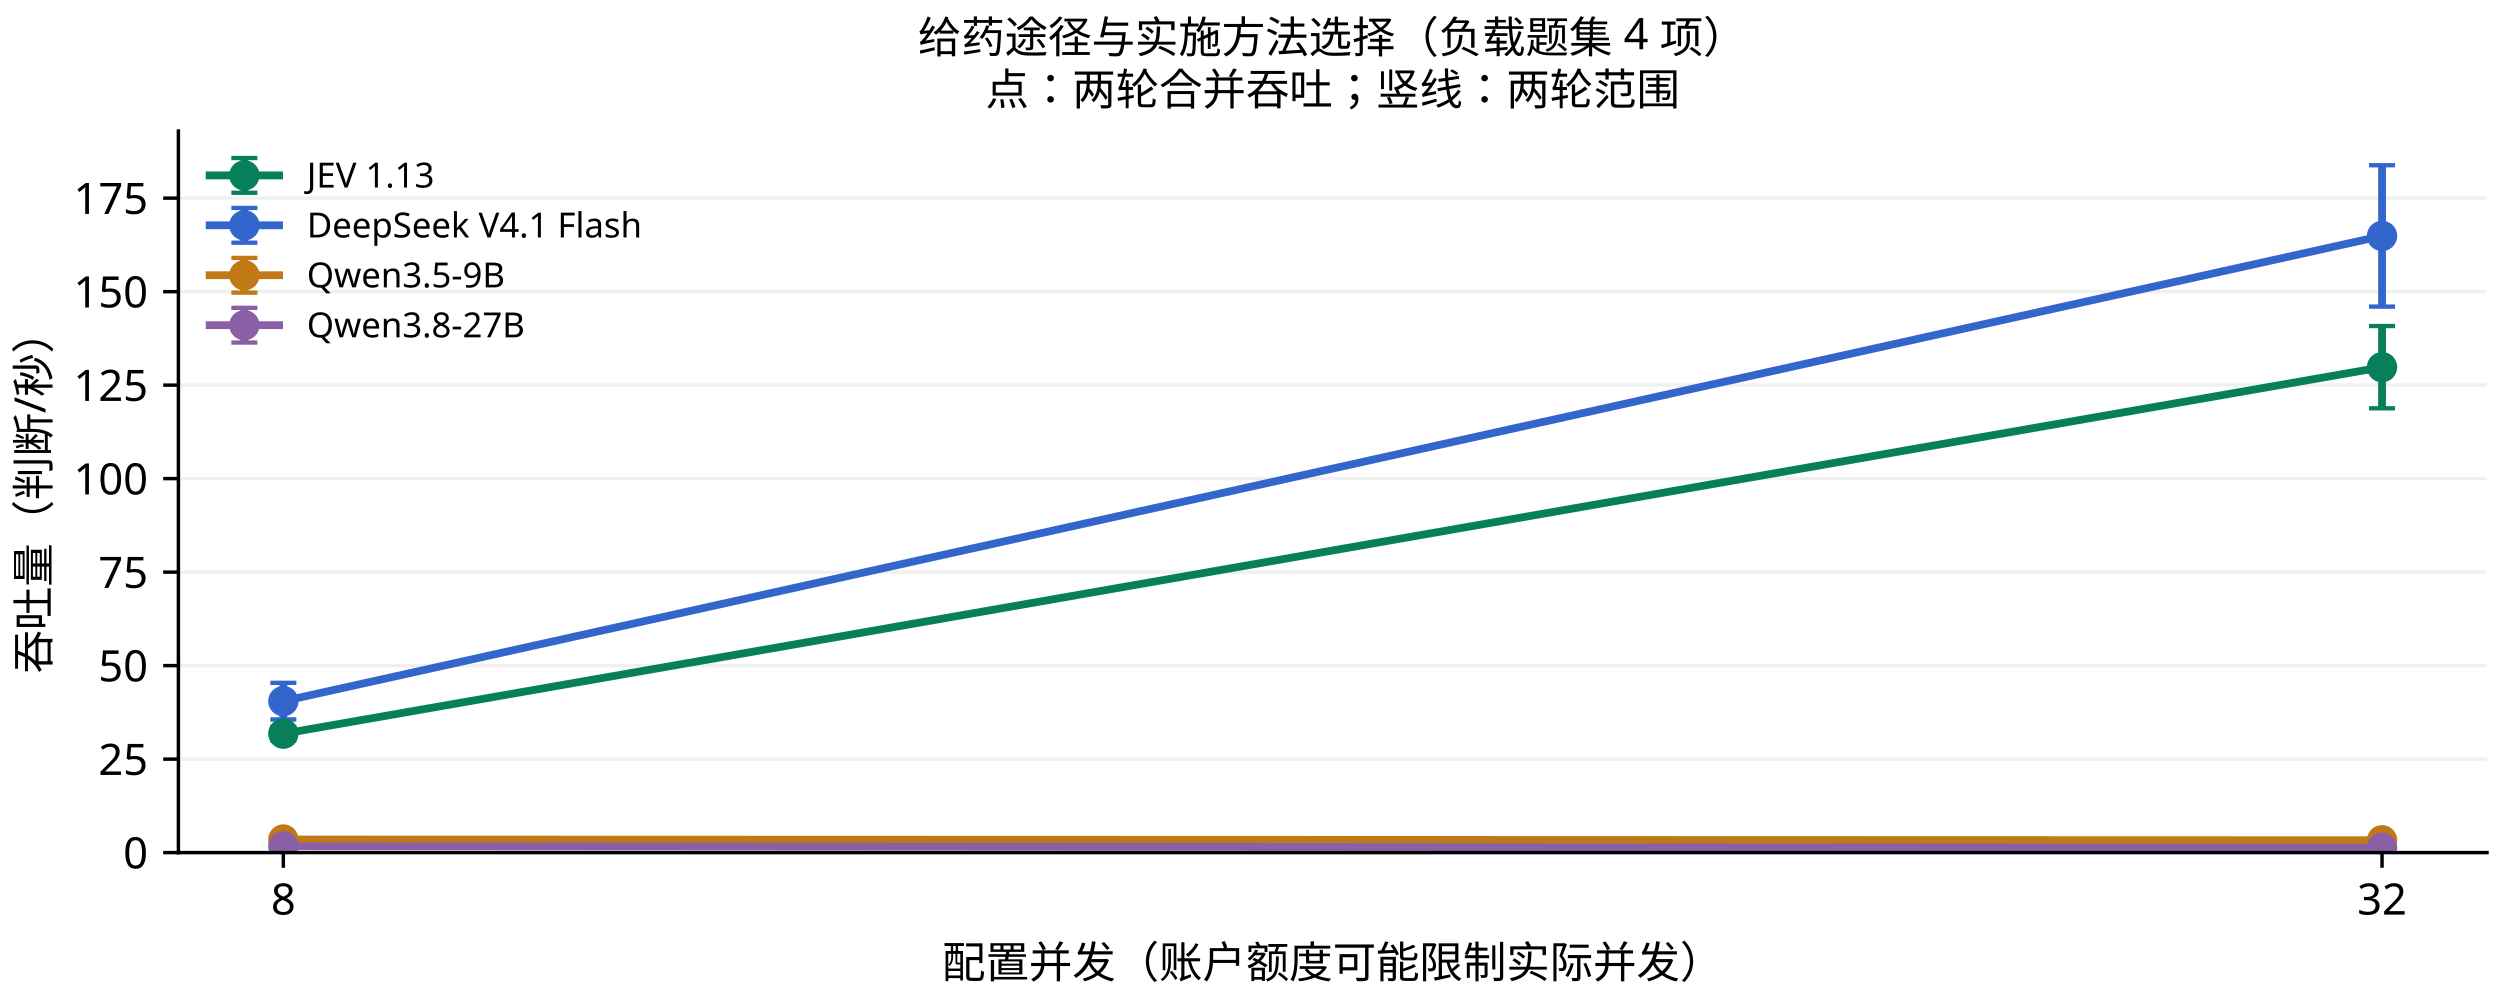
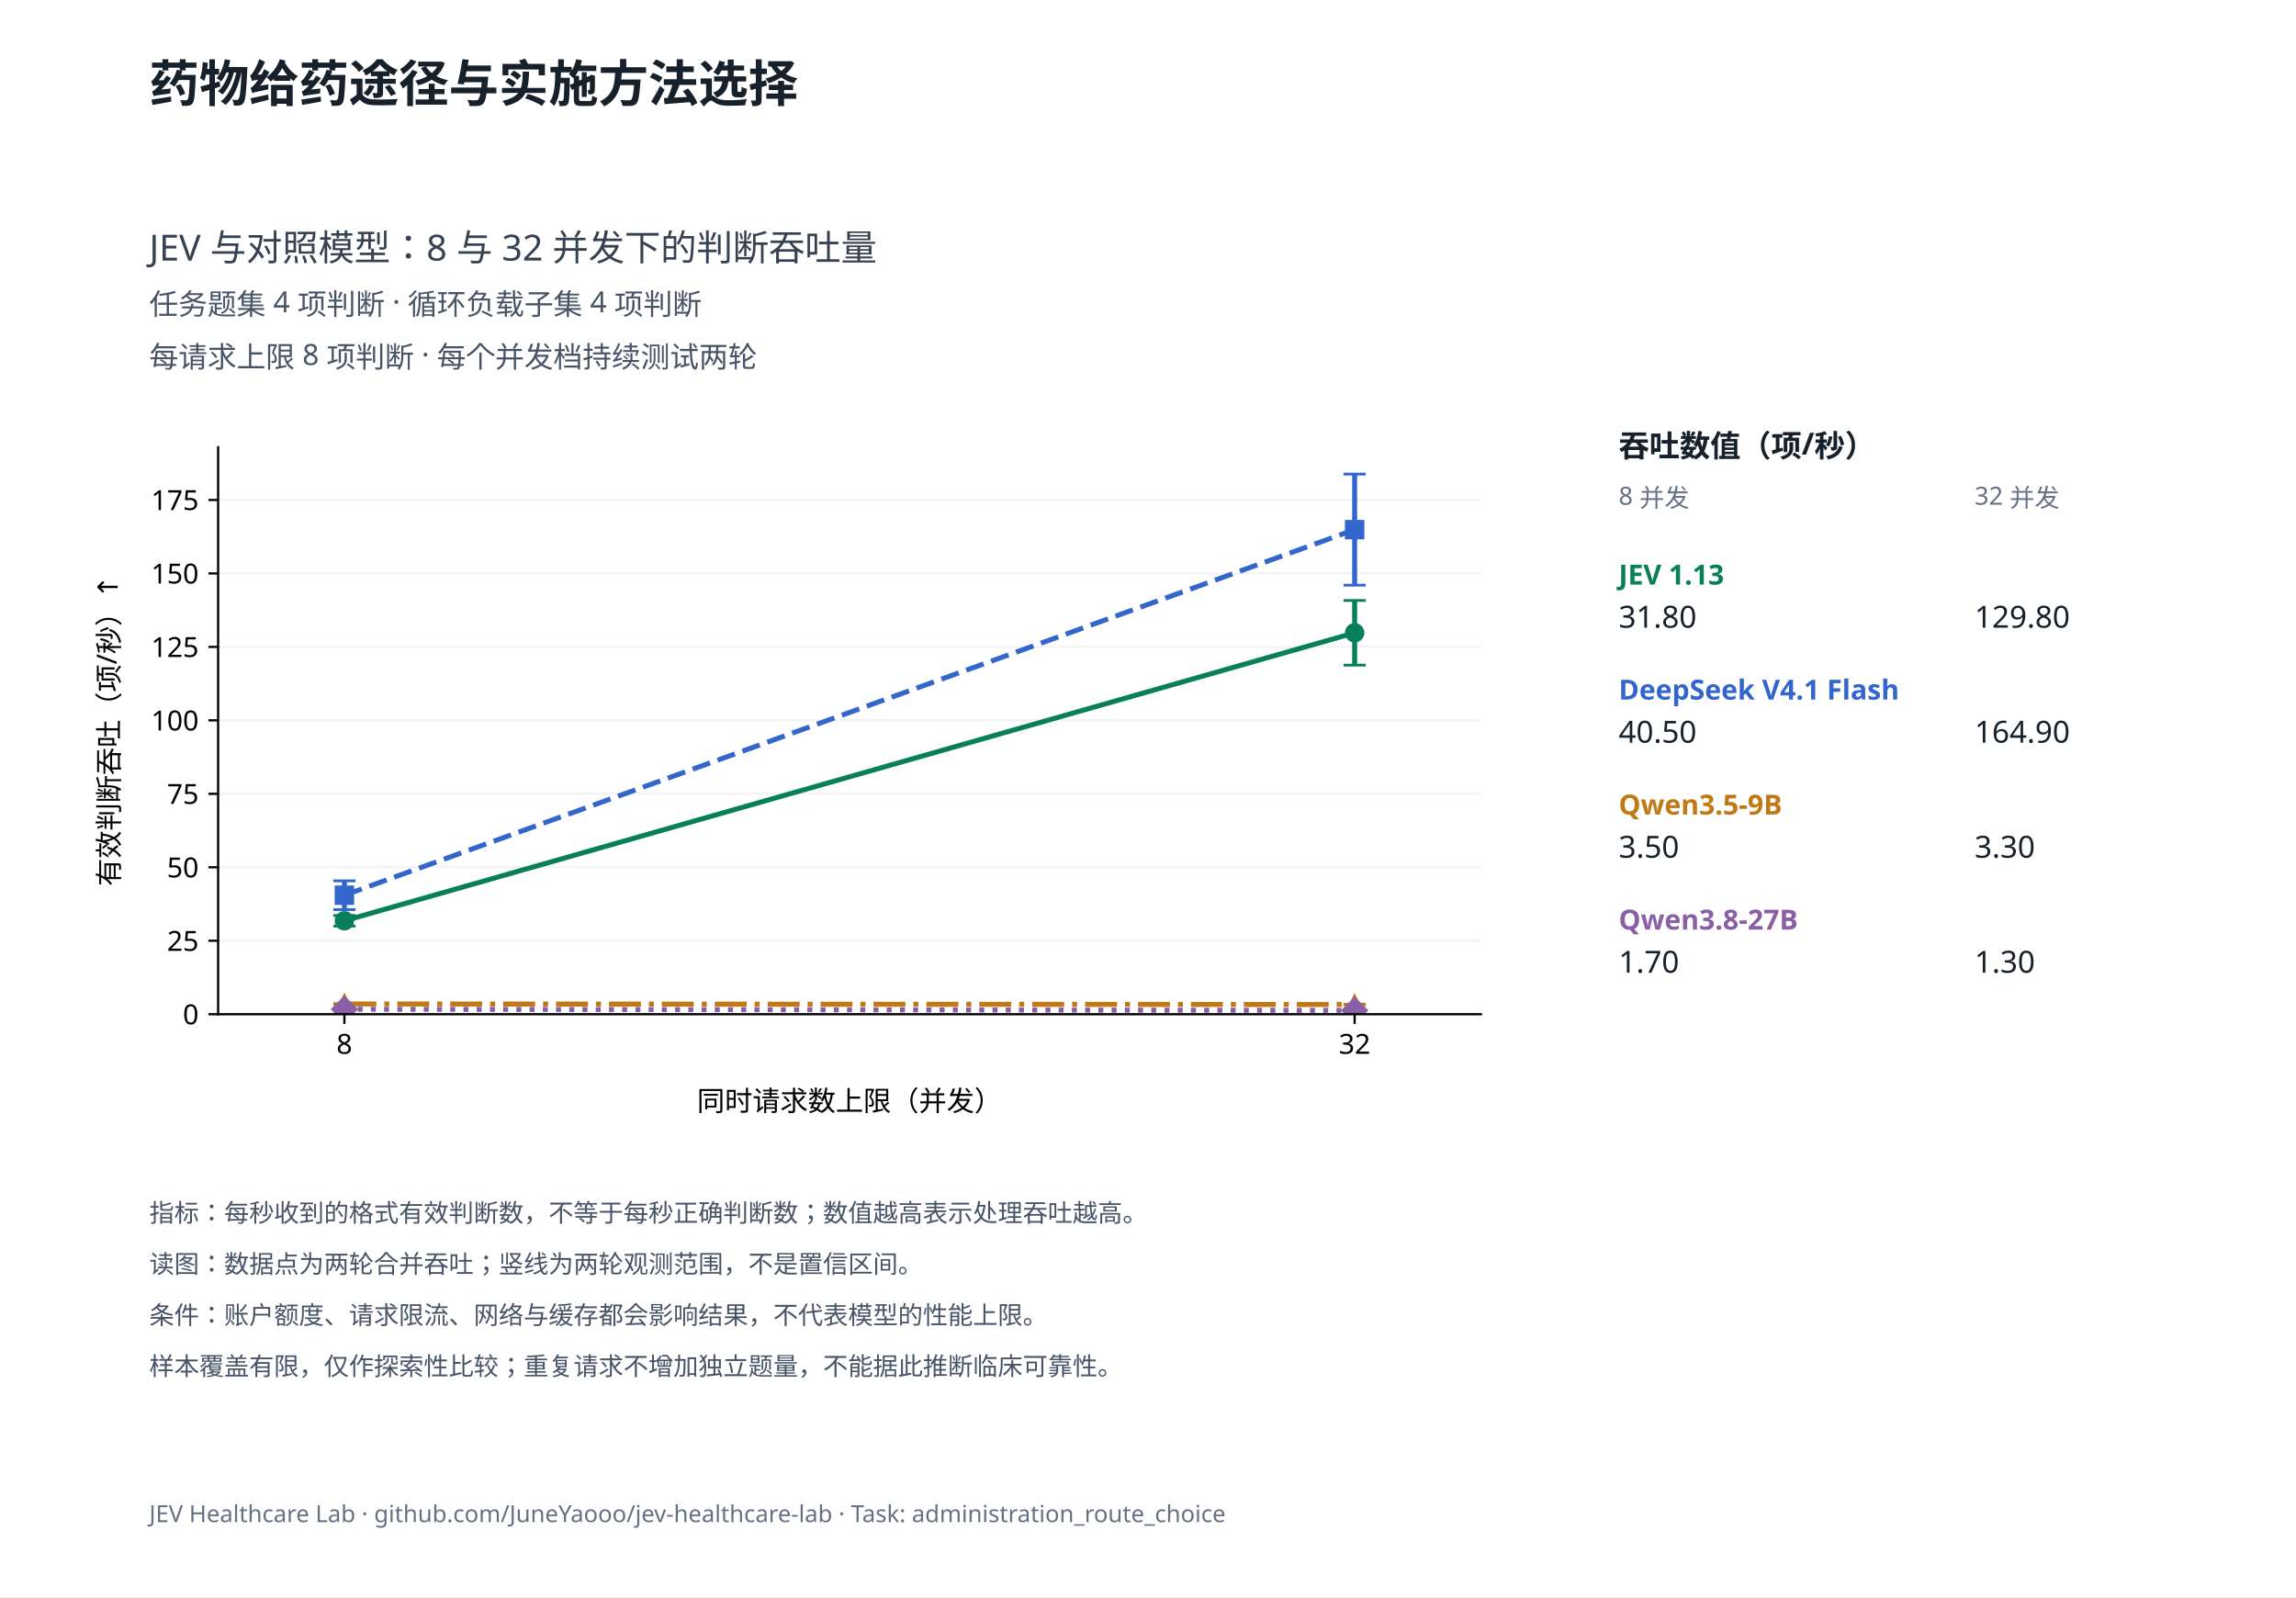
- <svg xmlns="http://www.w3.org/2000/svg" xmlns:xlink="http://www.w3.org/1999/xlink" width="576pt" height="230.4pt" viewBox="0 0 576 230.4" version="1.1">
+ <svg xmlns="http://www.w3.org/2000/svg" xmlns:xlink="http://www.w3.org/1999/xlink" width="828pt" height="576pt" viewBox="0 0 828 576" version="1.1">
  <defs>
    <style type="text/css">*{stroke-linejoin: round; stroke-linecap: butt}</style>
  </defs>
  <g id="figure_1">
    <g id="patch_1">
-       <path d="M 0 230.4 L 576 230.4 L 576 0 L 0 0 z " style="fill: #ffffff" />
+       <path d="M 0 576 L 828 576 L 828 0 L 0 0 z " style="fill: #ffffff" />
    </g>
    <g id="axes_1">
      <g id="patch_2">
-         <path d="M 41.103 196.439 L 573 196.439 L 573 30.187 L 41.103 30.187 z " style="fill: #ffffff" />
+         <path d="M 78.66 365.76 L 534.06 365.76 L 534.06 161.28 L 78.66 161.28 z " style="fill: #ffffff" />
      </g>
      <g id="matplotlib.axis_1">
        <g id="xtick_1">
          <g id="line2d_1">
            <defs>
-               <path id="ma10c0068e6" d="M 0 0 L 0 3.5 " style="stroke: #000000; stroke-width: 0.8" />
+               <path id="m40b45965bc" d="M 0 0 L 0 3.5 " style="stroke: #000000; stroke-width: 0.8" />
            </defs>
            <g>
-               <use xlink:href="#ma10c0068e6" x="65.28" y="196.439" style="stroke: #000000; stroke-width: 0.8" />
+               <use xlink:href="#m40b45965bc" x="124.2" y="365.76" style="stroke: #000000; stroke-width: 0.8" />
            </g>
          </g>
          <g id="text_1">
-             <text style="font-size: 10px; font-family: 'Arial Unicode MS'; text-anchor: middle" x="65.28" y="210.719" transform="rotate(-0 65.28047 210.7189)">8</text>
+             <text style="font-size: 10px; font-family: 'Arial Unicode MS'; text-anchor: middle" x="124.2" y="380.04" transform="rotate(-0 124.2 380.0403)">8</text>
          </g>
        </g>
        <g id="xtick_2">
          <g id="line2d_2">
            <g>
-               <use xlink:href="#ma10c0068e6" x="548.823" y="196.439" style="stroke: #000000; stroke-width: 0.8" />
+               <use xlink:href="#m40b45965bc" x="488.52" y="365.76" style="stroke: #000000; stroke-width: 0.8" />
            </g>
          </g>
          <g id="text_2">
-             <text style="font-size: 10px; font-family: 'Arial Unicode MS'; text-anchor: middle" x="548.823" y="210.719" transform="rotate(-0 548.8227 210.7189)">32</text>
+             <text style="font-size: 10px; font-family: 'Arial Unicode MS'; text-anchor: middle" x="488.52" y="380.04" transform="rotate(-0 488.52 380.0403)">32</text>
          </g>
        </g>
        <g id="text_3">
-           <text style="font-size: 10px; font-family: 'Arial Unicode MS'; text-anchor: middle" x="307.052" y="225.3" transform="rotate(-0 307.0516 225.2998)">配置并发（账户额度可能限制实际并发）</text>
+           <text style="font-size: 10px; font-family: 'Arial Unicode MS'; text-anchor: middle" x="306.36" y="400.621" transform="rotate(-0 306.36 400.6211)">同时请求数上限（并发）</text>
        </g>
      </g>
      <g id="matplotlib.axis_2">
        <g id="ytick_1">
          <g id="line2d_3">
-             <path d="M 41.103 196.439 L 573 196.439 " clip-path="url(#p4f6717cbcd)" style="fill: none; stroke: #b0b0b0; stroke-opacity: 0.18; stroke-width: 0.8; stroke-linecap: square" />
+             <path d="M 78.66 365.76 L 534.06 365.76 " clip-path="url(#p121fd3d9b0)" style="fill: none; stroke: #b0b0b0; stroke-opacity: 0.16; stroke-width: 0.8; stroke-linecap: square" />
          </g>
          <g id="line2d_4">
            <defs>
-               <path id="m18a03295f4" d="M 0 0 L -3.5 0 " style="stroke: #000000; stroke-width: 0.8" />
+               <path id="m6a59e31f55" d="M 0 0 L -3.5 0 " style="stroke: #000000; stroke-width: 0.8" />
            </defs>
            <g>
-               <use xlink:href="#m18a03295f4" x="41.103" y="196.439" style="stroke: #000000; stroke-width: 0.8" />
+               <use xlink:href="#m6a59e31f55" x="78.66" y="365.76" style="stroke: #000000; stroke-width: 0.8" />
            </g>
          </g>
          <g id="text_4">
-             <text style="font-size: 10px; font-family: 'Arial Unicode MS'; text-anchor: end" x="34.103" y="200.079" transform="rotate(-0 34.10336 200.0788)">0</text>
+             <text style="font-size: 10px; font-family: 'Arial Unicode MS'; text-anchor: end" x="71.66" y="369.4" transform="rotate(-0 71.66 369.4001)">0</text>
          </g>
        </g>
        <g id="ytick_2">
          <g id="line2d_5">
-             <path d="M 41.103 174.898 L 573 174.898 " clip-path="url(#p4f6717cbcd)" style="fill: none; stroke: #b0b0b0; stroke-opacity: 0.18; stroke-width: 0.8; stroke-linecap: square" />
+             <path d="M 78.66 339.266 L 534.06 339.266 " clip-path="url(#p121fd3d9b0)" style="fill: none; stroke: #b0b0b0; stroke-opacity: 0.16; stroke-width: 0.8; stroke-linecap: square" />
          </g>
          <g id="line2d_6">
            <g>
-               <use xlink:href="#m18a03295f4" x="41.103" y="174.898" style="stroke: #000000; stroke-width: 0.8" />
+               <use xlink:href="#m6a59e31f55" x="78.66" y="339.266" style="stroke: #000000; stroke-width: 0.8" />
            </g>
          </g>
          <g id="text_5">
-             <text style="font-size: 10px; font-family: 'Arial Unicode MS'; text-anchor: end" x="34.103" y="178.538" transform="rotate(-0 34.10336 178.538)">25</text>
+             <text style="font-size: 10px; font-family: 'Arial Unicode MS'; text-anchor: end" x="71.66" y="342.906" transform="rotate(-0 71.66 342.9062)">25</text>
          </g>
        </g>
        <g id="ytick_3">
          <g id="line2d_7">
-             <path d="M 41.103 153.357 L 573 153.357 " clip-path="url(#p4f6717cbcd)" style="fill: none; stroke: #b0b0b0; stroke-opacity: 0.18; stroke-width: 0.8; stroke-linecap: square" />
+             <path d="M 78.66 312.772 L 534.06 312.772 " clip-path="url(#p121fd3d9b0)" style="fill: none; stroke: #b0b0b0; stroke-opacity: 0.16; stroke-width: 0.8; stroke-linecap: square" />
          </g>
          <g id="line2d_8">
            <g>
-               <use xlink:href="#m18a03295f4" x="41.103" y="153.357" style="stroke: #000000; stroke-width: 0.8" />
+               <use xlink:href="#m6a59e31f55" x="78.66" y="312.772" style="stroke: #000000; stroke-width: 0.8" />
            </g>
          </g>
          <g id="text_6">
-             <text style="font-size: 10px; font-family: 'Arial Unicode MS'; text-anchor: end" x="34.103" y="156.997" transform="rotate(-0 34.10336 156.9973)">50</text>
+             <text style="font-size: 10px; font-family: 'Arial Unicode MS'; text-anchor: end" x="71.66" y="316.412" transform="rotate(-0 71.66 316.4123)">50</text>
          </g>
        </g>
        <g id="ytick_4">
          <g id="line2d_9">
-             <path d="M 41.103 131.816 L 573 131.816 " clip-path="url(#p4f6717cbcd)" style="fill: none; stroke: #b0b0b0; stroke-opacity: 0.18; stroke-width: 0.8; stroke-linecap: square" />
+             <path d="M 78.66 286.278 L 534.06 286.278 " clip-path="url(#p121fd3d9b0)" style="fill: none; stroke: #b0b0b0; stroke-opacity: 0.16; stroke-width: 0.8; stroke-linecap: square" />
          </g>
          <g id="line2d_10">
            <g>
-               <use xlink:href="#m18a03295f4" x="41.103" y="131.816" style="stroke: #000000; stroke-width: 0.8" />
+               <use xlink:href="#m6a59e31f55" x="78.66" y="286.278" style="stroke: #000000; stroke-width: 0.8" />
            </g>
          </g>
          <g id="text_7">
-             <text style="font-size: 10px; font-family: 'Arial Unicode MS'; text-anchor: end" x="34.103" y="135.457" transform="rotate(-0 34.10336 135.4565)">75</text>
+             <text style="font-size: 10px; font-family: 'Arial Unicode MS'; text-anchor: end" x="71.66" y="289.918" transform="rotate(-0 71.66 289.9184)">75</text>
          </g>
        </g>
        <g id="ytick_5">
          <g id="line2d_11">
-             <path d="M 41.103 110.276 L 573 110.276 " clip-path="url(#p4f6717cbcd)" style="fill: none; stroke: #b0b0b0; stroke-opacity: 0.18; stroke-width: 0.8; stroke-linecap: square" />
+             <path d="M 78.66 259.784 L 534.06 259.784 " clip-path="url(#p121fd3d9b0)" style="fill: none; stroke: #b0b0b0; stroke-opacity: 0.16; stroke-width: 0.8; stroke-linecap: square" />
          </g>
          <g id="line2d_12">
            <g>
-               <use xlink:href="#m18a03295f4" x="41.103" y="110.276" style="stroke: #000000; stroke-width: 0.8" />
+               <use xlink:href="#m6a59e31f55" x="78.66" y="259.784" style="stroke: #000000; stroke-width: 0.8" />
            </g>
          </g>
          <g id="text_8">
-             <text style="font-size: 10px; font-family: 'Arial Unicode MS'; text-anchor: end" x="34.103" y="113.916" transform="rotate(-0 34.10336 113.9158)">100</text>
+             <text style="font-size: 10px; font-family: 'Arial Unicode MS'; text-anchor: end" x="71.66" y="263.424" transform="rotate(-0 71.66 263.4245)">100</text>
          </g>
        </g>
        <g id="ytick_6">
          <g id="line2d_13">
-             <path d="M 41.103 88.735 L 573 88.735 " clip-path="url(#p4f6717cbcd)" style="fill: none; stroke: #b0b0b0; stroke-opacity: 0.18; stroke-width: 0.8; stroke-linecap: square" />
+             <path d="M 78.66 233.29 L 534.06 233.29 " clip-path="url(#p121fd3d9b0)" style="fill: none; stroke: #b0b0b0; stroke-opacity: 0.16; stroke-width: 0.8; stroke-linecap: square" />
          </g>
          <g id="line2d_14">
            <g>
-               <use xlink:href="#m18a03295f4" x="41.103" y="88.735" style="stroke: #000000; stroke-width: 0.8" />
+               <use xlink:href="#m6a59e31f55" x="78.66" y="233.29" style="stroke: #000000; stroke-width: 0.8" />
            </g>
          </g>
          <g id="text_9">
-             <text style="font-size: 10px; font-family: 'Arial Unicode MS'; text-anchor: end" x="34.103" y="92.375" transform="rotate(-0 34.10336 92.37504)">125</text>
+             <text style="font-size: 10px; font-family: 'Arial Unicode MS'; text-anchor: end" x="71.66" y="236.931" transform="rotate(-0 71.66 236.9306)">125</text>
          </g>
        </g>
        <g id="ytick_7">
          <g id="line2d_15">
-             <path d="M 41.103 67.194 L 573 67.194 " clip-path="url(#p4f6717cbcd)" style="fill: none; stroke: #b0b0b0; stroke-opacity: 0.18; stroke-width: 0.8; stroke-linecap: square" />
+             <path d="M 78.66 206.797 L 534.06 206.797 " clip-path="url(#p121fd3d9b0)" style="fill: none; stroke: #b0b0b0; stroke-opacity: 0.16; stroke-width: 0.8; stroke-linecap: square" />
          </g>
          <g id="line2d_16">
            <g>
-               <use xlink:href="#m18a03295f4" x="41.103" y="67.194" style="stroke: #000000; stroke-width: 0.8" />
+               <use xlink:href="#m6a59e31f55" x="78.66" y="206.797" style="stroke: #000000; stroke-width: 0.8" />
            </g>
          </g>
          <g id="text_10">
-             <text style="font-size: 10px; font-family: 'Arial Unicode MS'; text-anchor: end" x="34.103" y="70.834" transform="rotate(-0 34.10336 70.83429)">150</text>
+             <text style="font-size: 10px; font-family: 'Arial Unicode MS'; text-anchor: end" x="71.66" y="210.437" transform="rotate(-0 71.66 210.4367)">150</text>
          </g>
        </g>
        <g id="ytick_8">
          <g id="line2d_17">
-             <path d="M 41.103 45.653 L 573 45.653 " clip-path="url(#p4f6717cbcd)" style="fill: none; stroke: #b0b0b0; stroke-opacity: 0.18; stroke-width: 0.8; stroke-linecap: square" />
+             <path d="M 78.66 180.303 L 534.06 180.303 " clip-path="url(#p121fd3d9b0)" style="fill: none; stroke: #b0b0b0; stroke-opacity: 0.16; stroke-width: 0.8; stroke-linecap: square" />
          </g>
          <g id="line2d_18">
            <g>
-               <use xlink:href="#m18a03295f4" x="41.103" y="45.653" style="stroke: #000000; stroke-width: 0.8" />
+               <use xlink:href="#m6a59e31f55" x="78.66" y="180.303" style="stroke: #000000; stroke-width: 0.8" />
            </g>
          </g>
          <g id="text_11">
-             <text style="font-size: 10px; font-family: 'Arial Unicode MS'; text-anchor: end" x="34.103" y="49.294" transform="rotate(-0 34.10336 49.29355)">175</text>
+             <text style="font-size: 10px; font-family: 'Arial Unicode MS'; text-anchor: end" x="71.66" y="183.943" transform="rotate(-0 71.66 183.9428)">175</text>
          </g>
        </g>
        <g id="text_12">
-           <text style="font-size: 10px; font-family: 'Arial Unicode MS'; text-anchor: middle" x="11.321" y="113.313" transform="rotate(-90 11.32055 113.3129)">吞吐量（判断/秒）</text>
+           <text style="font-size: 10px; font-family: 'Arial Unicode MS'; text-anchor: middle" x="42.877" y="263.52" transform="rotate(-90 42.87719 263.52)">有效判断吞吐（项/秒）↑</text>
        </g>
      </g>
      <g id="LineCollection_1">
-         <path d="M 65.28 170.59 L 65.28 167.488 " clip-path="url(#p4f6717cbcd)" style="fill: none; stroke: #087f5b; stroke-width: 1.8" />
-         <path d="M 548.823 94.077 L 548.823 75.121 " clip-path="url(#p4f6717cbcd)" style="fill: none; stroke: #087f5b; stroke-width: 1.8" />
+         <path d="M 124.2 333.967 L 124.2 330.152 " clip-path="url(#p121fd3d9b0)" style="fill: none; stroke: #087f5b; stroke-width: 1.8" />
+         <path d="M 488.52 239.861 L 488.52 216.546 " clip-path="url(#p121fd3d9b0)" style="fill: none; stroke: #087f5b; stroke-width: 1.8" />
      </g>
      <g id="line2d_19">
        <defs>
-           <path id="m98152e7de2" d="M 3 0 L -3 -0 " style="stroke: #087f5b" />
-         </defs>
-         <g clip-path="url(#p4f6717cbcd)">
-           <use xlink:href="#m98152e7de2" x="65.28" y="170.59" style="fill: #087f5b; stroke: #087f5b" />
-           <use xlink:href="#m98152e7de2" x="548.823" y="94.077" style="fill: #087f5b; stroke: #087f5b" />
+           <path id="m72b216e704" d="M 4 0 L -4 -0 " style="stroke: #087f5b" />
+         </defs>
+         <g clip-path="url(#p121fd3d9b0)">
+           <use xlink:href="#m72b216e704" x="124.2" y="333.967" style="fill: #087f5b; stroke: #087f5b" />
+           <use xlink:href="#m72b216e704" x="488.52" y="239.861" style="fill: #087f5b; stroke: #087f5b" />
        </g>
      </g>
      <g id="line2d_20">
-         <g clip-path="url(#p4f6717cbcd)">
-           <use xlink:href="#m98152e7de2" x="65.28" y="167.488" style="fill: #087f5b; stroke: #087f5b" />
-           <use xlink:href="#m98152e7de2" x="548.823" y="75.121" style="fill: #087f5b; stroke: #087f5b" />
+         <g clip-path="url(#p121fd3d9b0)">
+           <use xlink:href="#m72b216e704" x="124.2" y="330.152" style="fill: #087f5b; stroke: #087f5b" />
+           <use xlink:href="#m72b216e704" x="488.52" y="216.546" style="fill: #087f5b; stroke: #087f5b" />
        </g>
      </g>
      <g id="LineCollection_2">
-         <path d="M 65.28 165.765 L 65.28 157.321 " clip-path="url(#p4f6717cbcd)" style="fill: none; stroke: #3366cc; stroke-width: 1.8" />
-         <path d="M 548.823 70.641 L 548.823 38.071 " clip-path="url(#p4f6717cbcd)" style="fill: none; stroke: #3366cc; stroke-width: 1.8" />
+         <path d="M 124.2 328.033 L 124.2 317.647 " clip-path="url(#p121fd3d9b0)" style="fill: none; stroke: #3366cc; stroke-width: 1.8" />
+         <path d="M 488.52 211.036 L 488.52 170.977 " clip-path="url(#p121fd3d9b0)" style="fill: none; stroke: #3366cc; stroke-width: 1.8" />
      </g>
      <g id="line2d_21">
        <defs>
-           <path id="mfd322ea383" d="M 3 0 L -3 -0 " style="stroke: #3366cc" />
-         </defs>
-         <g clip-path="url(#p4f6717cbcd)">
-           <use xlink:href="#mfd322ea383" x="65.28" y="165.765" style="fill: #3366cc; stroke: #3366cc" />
-           <use xlink:href="#mfd322ea383" x="548.823" y="70.641" style="fill: #3366cc; stroke: #3366cc" />
+           <path id="m9673de2d00" d="M 4 0 L -4 -0 " style="stroke: #3366cc" />
+         </defs>
+         <g clip-path="url(#p121fd3d9b0)">
+           <use xlink:href="#m9673de2d00" x="124.2" y="328.033" style="fill: #3366cc; stroke: #3366cc" />
+           <use xlink:href="#m9673de2d00" x="488.52" y="211.036" style="fill: #3366cc; stroke: #3366cc" />
        </g>
      </g>
      <g id="line2d_22">
-         <g clip-path="url(#p4f6717cbcd)">
-           <use xlink:href="#mfd322ea383" x="65.28" y="157.321" style="fill: #3366cc; stroke: #3366cc" />
-           <use xlink:href="#mfd322ea383" x="548.823" y="38.071" style="fill: #3366cc; stroke: #3366cc" />
+         <g clip-path="url(#p121fd3d9b0)">
+           <use xlink:href="#m9673de2d00" x="124.2" y="317.647" style="fill: #3366cc; stroke: #3366cc" />
+           <use xlink:href="#m9673de2d00" x="488.52" y="170.977" style="fill: #3366cc; stroke: #3366cc" />
        </g>
      </g>
      <g id="LineCollection_3">
-         <path d="M 65.28 193.509 L 65.28 193.337 " clip-path="url(#p4f6717cbcd)" style="fill: none; stroke: #c07914; stroke-width: 1.8" />
-         <path d="M 548.823 193.681 L 548.823 193.509 " clip-path="url(#p4f6717cbcd)" style="fill: none; stroke: #c07914; stroke-width: 1.8" />
+         <path d="M 124.2 362.157 L 124.2 361.945 " clip-path="url(#p121fd3d9b0)" style="fill: none; stroke: #c07914; stroke-width: 1.8" />
+         <path d="M 488.52 362.369 L 488.52 362.157 " clip-path="url(#p121fd3d9b0)" style="fill: none; stroke: #c07914; stroke-width: 1.8" />
      </g>
      <g id="line2d_23">
        <defs>
-           <path id="m5beec19c47" d="M 3 0 L -3 -0 " style="stroke: #c07914" />
-         </defs>
-         <g clip-path="url(#p4f6717cbcd)">
-           <use xlink:href="#m5beec19c47" x="65.28" y="193.509" style="fill: #c07914; stroke: #c07914" />
-           <use xlink:href="#m5beec19c47" x="548.823" y="193.681" style="fill: #c07914; stroke: #c07914" />
+           <path id="m8695be688a" d="M 4 0 L -4 -0 " style="stroke: #c07914" />
+         </defs>
+         <g clip-path="url(#p121fd3d9b0)">
+           <use xlink:href="#m8695be688a" x="124.2" y="362.157" style="fill: #c07914; stroke: #c07914" />
+           <use xlink:href="#m8695be688a" x="488.52" y="362.369" style="fill: #c07914; stroke: #c07914" />
        </g>
      </g>
      <g id="line2d_24">
-         <g clip-path="url(#p4f6717cbcd)">
-           <use xlink:href="#m5beec19c47" x="65.28" y="193.337" style="fill: #c07914; stroke: #c07914" />
-           <use xlink:href="#m5beec19c47" x="548.823" y="193.509" style="fill: #c07914; stroke: #c07914" />
+         <g clip-path="url(#p121fd3d9b0)">
+           <use xlink:href="#m8695be688a" x="124.2" y="361.945" style="fill: #c07914; stroke: #c07914" />
+           <use xlink:href="#m8695be688a" x="488.52" y="362.157" style="fill: #c07914; stroke: #c07914" />
        </g>
      </g>
      <g id="LineCollection_4">
-         <path d="M 65.28 195.06 L 65.28 194.888 " clip-path="url(#p4f6717cbcd)" style="fill: none; stroke: #8b5fa6; stroke-width: 1.8" />
-         <path d="M 548.823 195.749 L 548.823 194.888 " clip-path="url(#p4f6717cbcd)" style="fill: none; stroke: #8b5fa6; stroke-width: 1.8" />
+         <path d="M 124.2 364.064 L 124.2 363.852 " clip-path="url(#p121fd3d9b0)" style="fill: none; stroke: #8b5fa6; stroke-width: 1.8" />
+         <path d="M 488.52 364.912 L 488.52 363.852 " clip-path="url(#p121fd3d9b0)" style="fill: none; stroke: #8b5fa6; stroke-width: 1.8" />
      </g>
      <g id="line2d_25">
        <defs>
-           <path id="m693bf44569" d="M 3 0 L -3 -0 " style="stroke: #8b5fa6" />
-         </defs>
-         <g clip-path="url(#p4f6717cbcd)">
-           <use xlink:href="#m693bf44569" x="65.28" y="195.06" style="fill: #8b5fa6; stroke: #8b5fa6" />
-           <use xlink:href="#m693bf44569" x="548.823" y="195.749" style="fill: #8b5fa6; stroke: #8b5fa6" />
+           <path id="m5008ab6c4e" d="M 4 0 L -4 -0 " style="stroke: #8b5fa6" />
+         </defs>
+         <g clip-path="url(#p121fd3d9b0)">
+           <use xlink:href="#m5008ab6c4e" x="124.2" y="364.064" style="fill: #8b5fa6; stroke: #8b5fa6" />
+           <use xlink:href="#m5008ab6c4e" x="488.52" y="364.912" style="fill: #8b5fa6; stroke: #8b5fa6" />
        </g>
      </g>
      <g id="line2d_26">
-         <g clip-path="url(#p4f6717cbcd)">
-           <use xlink:href="#m693bf44569" x="65.28" y="194.888" style="fill: #8b5fa6; stroke: #8b5fa6" />
-           <use xlink:href="#m693bf44569" x="548.823" y="194.888" style="fill: #8b5fa6; stroke: #8b5fa6" />
+         <g clip-path="url(#p121fd3d9b0)">
+           <use xlink:href="#m5008ab6c4e" x="124.2" y="363.852" style="fill: #8b5fa6; stroke: #8b5fa6" />
+           <use xlink:href="#m5008ab6c4e" x="488.52" y="363.852" style="fill: #8b5fa6; stroke: #8b5fa6" />
        </g>
      </g>
      <g id="line2d_27">
-         <path d="M 65.28 169.039 L 548.823 84.599 " clip-path="url(#p4f6717cbcd)" style="fill: none; stroke: #087f5b; stroke-width: 1.8; stroke-linecap: square" />
-         <defs>
-           <path id="m3f305ecb06" d="M 0 3 C 0.796 3 1.559 2.684 2.121 2.121 C 2.684 1.559 3 0.796 3 0 C 3 -0.796 2.684 -1.559 2.121 -2.121 C 1.559 -2.684 0.796 -3 0 -3 C -0.796 -3 -1.559 -2.684 -2.121 -2.121 C -2.684 -1.559 -3 -0.796 -3 0 C -3 0.796 -2.684 1.559 -2.121 2.121 C -1.559 2.684 -0.796 3 0 3 z " style="stroke: #087f5b" />
-         </defs>
-         <g clip-path="url(#p4f6717cbcd)">
-           <use xlink:href="#m3f305ecb06" x="65.28" y="169.039" style="fill: #087f5b; stroke: #087f5b" />
-           <use xlink:href="#m3f305ecb06" x="548.823" y="84.599" style="fill: #087f5b; stroke: #087f5b" />
+         <path d="M 124.2 332.06 L 488.52 228.204 " clip-path="url(#p121fd3d9b0)" style="fill: none; stroke: #087f5b; stroke-width: 1.8; stroke-linecap: square" />
+         <defs>
+           <path id="mfed5242858" d="M 0 3 C 0.796 3 1.559 2.684 2.121 2.121 C 2.684 1.559 3 0.796 3 0 C 3 -0.796 2.684 -1.559 2.121 -2.121 C 1.559 -2.684 0.796 -3 0 -3 C -0.796 -3 -1.559 -2.684 -2.121 -2.121 C -2.684 -1.559 -3 -0.796 -3 0 C -3 0.796 -2.684 1.559 -2.121 2.121 C -1.559 2.684 -0.796 3 0 3 z " style="stroke: #087f5b" />
+         </defs>
+         <g clip-path="url(#p121fd3d9b0)">
+           <use xlink:href="#mfed5242858" x="124.2" y="332.06" style="fill: #087f5b; stroke: #087f5b" />
+           <use xlink:href="#mfed5242858" x="488.52" y="228.204" style="fill: #087f5b; stroke: #087f5b" />
        </g>
      </g>
      <g id="line2d_28">
-         <path d="M 65.28 161.543 L 548.823 54.356 " clip-path="url(#p4f6717cbcd)" style="fill: none; stroke: #3366cc; stroke-width: 1.8; stroke-linecap: square" />
-         <defs>
-           <path id="md7035207d8" d="M 0 3 C 0.796 3 1.559 2.684 2.121 2.121 C 2.684 1.559 3 0.796 3 0 C 3 -0.796 2.684 -1.559 2.121 -2.121 C 1.559 -2.684 0.796 -3 0 -3 C -0.796 -3 -1.559 -2.684 -2.121 -2.121 C -2.684 -1.559 -3 -0.796 -3 0 C -3 0.796 -2.684 1.559 -2.121 2.121 C -1.559 2.684 -0.796 3 0 3 z " style="stroke: #3366cc" />
-         </defs>
-         <g clip-path="url(#p4f6717cbcd)">
-           <use xlink:href="#md7035207d8" x="65.28" y="161.543" style="fill: #3366cc; stroke: #3366cc" />
-           <use xlink:href="#md7035207d8" x="548.823" y="54.356" style="fill: #3366cc; stroke: #3366cc" />
+         <path d="M 124.2 322.84 L 488.52 191.006 " clip-path="url(#p121fd3d9b0)" style="fill: none; stroke-dasharray: 6.66,2.88; stroke-dashoffset: 0; stroke: #3366cc; stroke-width: 1.8" />
+         <defs>
+           <path id="m22ca6a0f73" d="M -3 3 L 3 3 L 3 -3 L -3 -3 z " style="stroke: #3366cc; stroke-linejoin: miter" />
+         </defs>
+         <g clip-path="url(#p121fd3d9b0)">
+           <use xlink:href="#m22ca6a0f73" x="124.2" y="322.84" style="fill: #3366cc; stroke: #3366cc; stroke-linejoin: miter" />
+           <use xlink:href="#m22ca6a0f73" x="488.52" y="191.006" style="fill: #3366cc; stroke: #3366cc; stroke-linejoin: miter" />
        </g>
      </g>
      <g id="line2d_29">
-         <path d="M 65.28 193.423 L 548.823 193.595 " clip-path="url(#p4f6717cbcd)" style="fill: none; stroke: #c07914; stroke-width: 1.8; stroke-linecap: square" />
-         <defs>
-           <path id="m2862f7110c" d="M 0 3 C 0.796 3 1.559 2.684 2.121 2.121 C 2.684 1.559 3 0.796 3 0 C 3 -0.796 2.684 -1.559 2.121 -2.121 C 1.559 -2.684 0.796 -3 0 -3 C -0.796 -3 -1.559 -2.684 -2.121 -2.121 C -2.684 -1.559 -3 -0.796 -3 0 C -3 0.796 -2.684 1.559 -2.121 2.121 C -1.559 2.684 -0.796 3 0 3 z " style="stroke: #c07914" />
-         </defs>
-         <g clip-path="url(#p4f6717cbcd)">
-           <use xlink:href="#m2862f7110c" x="65.28" y="193.423" style="fill: #c07914; stroke: #c07914" />
-           <use xlink:href="#m2862f7110c" x="548.823" y="193.595" style="fill: #c07914; stroke: #c07914" />
+         <path d="M 124.2 362.051 L 488.52 362.263 " clip-path="url(#p121fd3d9b0)" style="fill: none; stroke-dasharray: 11.52,2.88,1.8,2.88; stroke-dashoffset: 0; stroke: #c07914; stroke-width: 1.8" />
+         <defs>
+           <path id="mdb4843bec4" d="M 0 -3 L -3 3 L 3 3 z " style="stroke: #c07914; stroke-linejoin: miter" />
+         </defs>
+         <g clip-path="url(#p121fd3d9b0)">
+           <use xlink:href="#mdb4843bec4" x="124.2" y="362.051" style="fill: #c07914; stroke: #c07914; stroke-linejoin: miter" />
+           <use xlink:href="#mdb4843bec4" x="488.52" y="362.263" style="fill: #c07914; stroke: #c07914; stroke-linejoin: miter" />
        </g>
      </g>
      <g id="line2d_30">
-         <path d="M 65.28 194.974 L 548.823 195.319 " clip-path="url(#p4f6717cbcd)" style="fill: none; stroke: #8b5fa6; stroke-width: 1.8; stroke-linecap: square" />
-         <defs>
-           <path id="mc43fce4245" d="M 0 3 C 0.796 3 1.559 2.684 2.121 2.121 C 2.684 1.559 3 0.796 3 0 C 3 -0.796 2.684 -1.559 2.121 -2.121 C 1.559 -2.684 0.796 -3 0 -3 C -0.796 -3 -1.559 -2.684 -2.121 -2.121 C -2.684 -1.559 -3 -0.796 -3 0 C -3 0.796 -2.684 1.559 -2.121 2.121 C -1.559 2.684 -0.796 3 0 3 z " style="stroke: #8b5fa6" />
-         </defs>
-         <g clip-path="url(#p4f6717cbcd)">
-           <use xlink:href="#mc43fce4245" x="65.28" y="194.974" style="fill: #8b5fa6; stroke: #8b5fa6" />
-           <use xlink:href="#mc43fce4245" x="548.823" y="195.319" style="fill: #8b5fa6; stroke: #8b5fa6" />
+         <path d="M 124.2 363.958 L 488.52 364.382 " clip-path="url(#p121fd3d9b0)" style="fill: none; stroke-dasharray: 1.8,2.97; stroke-dashoffset: 0; stroke: #8b5fa6; stroke-width: 1.8" />
+         <defs>
+           <path id="m3bb4fa9d3b" d="M -0 4.243 L 4.243 0 L 0 -4.243 L -4.243 -0 z " style="stroke: #8b5fa6; stroke-linejoin: miter" />
+         </defs>
+         <g clip-path="url(#p121fd3d9b0)">
+           <use xlink:href="#m3bb4fa9d3b" x="124.2" y="363.958" style="fill: #8b5fa6; stroke: #8b5fa6; stroke-linejoin: miter" />
+           <use xlink:href="#m3bb4fa9d3b" x="488.52" y="364.382" style="fill: #8b5fa6; stroke: #8b5fa6; stroke-linejoin: miter" />
        </g>
      </g>
      <g id="patch_3">
-         <path d="M 41.103 196.439 L 41.103 30.187 " style="fill: none; stroke: #000000; stroke-width: 0.8; stroke-linejoin: miter; stroke-linecap: square" />
+         <path d="M 78.66 365.76 L 78.66 161.28 " style="fill: none; stroke: #000000; stroke-width: 0.8; stroke-linejoin: miter; stroke-linecap: square" />
      </g>
      <g id="patch_4">
-         <path d="M 41.103 196.439 L 573 196.439 " style="fill: none; stroke: #000000; stroke-width: 0.8; stroke-linejoin: miter; stroke-linecap: square" />
-       </g>
-       <g id="text_13">
-         <text style="font-size: 10px; font-family: 'Arial Unicode MS'" transform="translate(211.493 12.17973)">给药途径与实施方法选择（负载题集 4 项）</text>
-         <text style="font-size: 10px; font-family: 'Arial Unicode MS'" transform="translate(227.0516 24.18715)">点：两轮合并吞吐；竖线：两轮范围</text>
-       </g>
-       <g id="legend_1">
-         <g id="LineCollection_5">
-           <path d="M 56.303 44.411 L 56.303 36.411 " style="fill: none; stroke: #087f5b; stroke-width: 1.8" />
-         </g>
-         <g id="line2d_31">
-           <g>
-             <use xlink:href="#m98152e7de2" x="56.303" y="44.411" style="fill: #087f5b; stroke: #087f5b" />
-           </g>
-         </g>
-         <g id="line2d_32">
-           <g>
-             <use xlink:href="#m98152e7de2" x="56.303" y="36.411" style="fill: #087f5b; stroke: #087f5b" />
-           </g>
-         </g>
-         <g id="line2d_33">
-           <path d="M 48.303 40.411 L 64.303 40.411 " style="fill: none; stroke: #087f5b; stroke-width: 1.8; stroke-linecap: square" />
-         </g>
-         <g id="line2d_34">
-           <g>
-             <use xlink:href="#m3f305ecb06" x="56.303" y="40.411" style="fill: #087f5b; stroke: #087f5b" />
-           </g>
-         </g>
-         <g id="text_14">
-           <text style="font-size: 8px; font-family: 'Arial Unicode MS'; text-anchor: start" x="70.703" y="43.211" transform="rotate(-0 70.70337 43.21137)">JEV 1.13</text>
-         </g>
-         <g id="LineCollection_6">
-           <path d="M 56.303 55.915 L 56.303 47.915 " style="fill: none; stroke: #3366cc; stroke-width: 1.8" />
-         </g>
-         <g id="line2d_35">
-           <g>
-             <use xlink:href="#mfd322ea383" x="56.303" y="55.915" style="fill: #3366cc; stroke: #3366cc" />
-           </g>
-         </g>
-         <g id="line2d_36">
-           <g>
-             <use xlink:href="#mfd322ea383" x="56.303" y="47.915" style="fill: #3366cc; stroke: #3366cc" />
-           </g>
-         </g>
-         <g id="line2d_37">
-           <path d="M 48.303 51.915 L 64.303 51.915 " style="fill: none; stroke: #3366cc; stroke-width: 1.8; stroke-linecap: square" />
-         </g>
-         <g id="line2d_38">
-           <g>
-             <use xlink:href="#md7035207d8" x="56.303" y="51.915" style="fill: #3366cc; stroke: #3366cc" />
-           </g>
-         </g>
-         <g id="text_15">
-           <text style="font-size: 8px; font-family: 'Arial Unicode MS'; text-anchor: start" x="70.703" y="54.715" transform="rotate(-0 70.70337 54.71528)">DeepSeek V4.1 Flash</text>
-         </g>
-         <g id="LineCollection_7">
-           <path d="M 56.303 67.419 L 56.303 59.419 " style="fill: none; stroke: #c07914; stroke-width: 1.8" />
-         </g>
-         <g id="line2d_39">
-           <g>
-             <use xlink:href="#m5beec19c47" x="56.303" y="67.419" style="fill: #c07914; stroke: #c07914" />
-           </g>
-         </g>
-         <g id="line2d_40">
-           <g>
-             <use xlink:href="#m5beec19c47" x="56.303" y="59.419" style="fill: #c07914; stroke: #c07914" />
-           </g>
-         </g>
-         <g id="line2d_41">
-           <path d="M 48.303 63.419 L 64.303 63.419 " style="fill: none; stroke: #c07914; stroke-width: 1.8; stroke-linecap: square" />
-         </g>
-         <g id="line2d_42">
-           <g>
-             <use xlink:href="#m2862f7110c" x="56.303" y="63.419" style="fill: #c07914; stroke: #c07914" />
-           </g>
-         </g>
-         <g id="text_16">
-           <text style="font-size: 8px; font-family: 'Arial Unicode MS'; text-anchor: start" x="70.703" y="66.219" transform="rotate(-0 70.70337 66.21918)">Qwen3.5-9B</text>
-         </g>
-         <g id="LineCollection_8">
-           <path d="M 56.303 78.923 L 56.303 70.923 " style="fill: none; stroke: #8b5fa6; stroke-width: 1.8" />
-         </g>
-         <g id="line2d_43">
-           <g>
-             <use xlink:href="#m693bf44569" x="56.303" y="78.923" style="fill: #8b5fa6; stroke: #8b5fa6" />
-           </g>
-         </g>
-         <g id="line2d_44">
-           <g>
-             <use xlink:href="#m693bf44569" x="56.303" y="70.923" style="fill: #8b5fa6; stroke: #8b5fa6" />
-           </g>
-         </g>
-         <g id="line2d_45">
-           <path d="M 48.303 74.923 L 64.303 74.923 " style="fill: none; stroke: #8b5fa6; stroke-width: 1.8; stroke-linecap: square" />
-         </g>
-         <g id="line2d_46">
-           <g>
-             <use xlink:href="#mc43fce4245" x="56.303" y="74.923" style="fill: #8b5fa6; stroke: #8b5fa6" />
-           </g>
-         </g>
-         <g id="text_17">
-           <text style="font-size: 8px; font-family: 'Arial Unicode MS'; text-anchor: start" x="70.703" y="77.723" transform="rotate(-0 70.70337 77.72309)">Qwen3.8-27B</text>
-         </g>
-       </g>
+         <path d="M 78.66 365.76 L 534.06 365.76 " style="fill: none; stroke: #000000; stroke-width: 0.8; stroke-linejoin: miter; stroke-linecap: square" />
+       </g>
+     </g>
+     <g id="text_13">
+       <text style="font-weight: 700; font-size: 18px; font-family: 'Arial Unicode MS'; text-anchor: start; fill: #17212b" x="53.82" y="36.649" transform="rotate(-0 53.82 36.64856)">药物给药途径与实施方法选择</text>
+     </g>
+     <g id="text_14">
+       <text style="font-size: 13px; font-family: 'Arial Unicode MS'; text-anchor: start; fill: #364152" x="53.82" y="93.97" transform="rotate(-0 53.82 93.96962)">JEV 与对照模型：8 与 32 并发下的判断吞吐量</text>
+     </g>
+     <g id="text_15">
+       <text style="font-size: 10.5px; font-family: 'Arial Unicode MS'; text-anchor: start; fill: #475467" x="53.82" y="113.472" transform="rotate(-0 53.82 113.472)">任务题集 4 项判断 · 循环负载子集 4 项判断</text>
+     </g>
+     <g id="text_16">
+       <text style="font-size: 10.5px; font-family: 'Arial Unicode MS'; text-anchor: start; fill: #475467" x="53.82" y="132.48" transform="rotate(-0 53.82 132.48)">每请求上限 8 项判断 · 每个并发档持续测试两轮</text>
+     </g>
+     <g id="text_17">
+       <text style="font-weight: 700; font-size: 11px; font-family: 'Arial Unicode MS'; text-anchor: start; fill: #17212b" x="583.74" y="164.736" transform="rotate(-0 583.74 164.736)">吞吐数值（项/秒）</text>
+     </g>
+     <g id="text_18">
+       <text style="font-size: 9px; font-family: 'Arial Unicode MS'; text-anchor: start; fill: #667085" x="583.74" y="182.016" transform="rotate(-0 583.74 182.016)">8 并发</text>
+     </g>
+     <g id="text_19">
+       <text style="font-size: 9px; font-family: 'Arial Unicode MS'; text-anchor: start; fill: #667085" x="712.08" y="182.016" transform="rotate(-0 712.08 182.016)">32 并发</text>
+     </g>
+     <g id="text_20">
+       <text style="font-weight: 700; font-size: 10px; font-family: 'Arial Unicode MS'; text-anchor: start; fill: #087f5b" x="583.74" y="210.816" transform="rotate(-0 583.74 210.816)">JEV 1.13</text>
+     </g>
+     <g id="text_21">
+       <text style="font-size: 11px; font-family: 'Arial Unicode MS'; text-anchor: start; fill: #17212b" x="583.74" y="226.368" transform="rotate(-0 583.74 226.368)">31.80</text>
+     </g>
+     <g id="text_22">
+       <text style="font-size: 11px; font-family: 'Arial Unicode MS'; text-anchor: start; fill: #17212b" x="712.08" y="226.368" transform="rotate(-0 712.08 226.368)">129.80</text>
+     </g>
+     <g id="text_23">
+       <text style="font-weight: 700; font-size: 10px; font-family: 'Arial Unicode MS'; text-anchor: start; fill: #3366cc" x="583.74" y="252.288" transform="rotate(-0 583.74 252.288)">DeepSeek V4.1 Flash</text>
+     </g>
+     <g id="text_24">
+       <text style="font-size: 11px; font-family: 'Arial Unicode MS'; text-anchor: start; fill: #17212b" x="583.74" y="267.84" transform="rotate(-0 583.74 267.84)">40.50</text>
+     </g>
+     <g id="text_25">
+       <text style="font-size: 11px; font-family: 'Arial Unicode MS'; text-anchor: start; fill: #17212b" x="712.08" y="267.84" transform="rotate(-0 712.08 267.84)">164.90</text>
+     </g>
+     <g id="text_26">
+       <text style="font-weight: 700; font-size: 10px; font-family: 'Arial Unicode MS'; text-anchor: start; fill: #c07914" x="583.74" y="293.76" transform="rotate(-0 583.74 293.76)">Qwen3.5-9B</text>
+     </g>
+     <g id="text_27">
+       <text style="font-size: 11px; font-family: 'Arial Unicode MS'; text-anchor: start; fill: #17212b" x="583.74" y="309.312" transform="rotate(-0 583.74 309.312)">3.50</text>
+     </g>
+     <g id="text_28">
+       <text style="font-size: 11px; font-family: 'Arial Unicode MS'; text-anchor: start; fill: #17212b" x="712.08" y="309.312" transform="rotate(-0 712.08 309.312)">3.30</text>
+     </g>
+     <g id="text_29">
+       <text style="font-weight: 700; font-size: 10px; font-family: 'Arial Unicode MS'; text-anchor: start; fill: #8b5fa6" x="583.74" y="335.232" transform="rotate(-0 583.74 335.232)">Qwen3.8-27B</text>
+     </g>
+     <g id="text_30">
+       <text style="font-size: 11px; font-family: 'Arial Unicode MS'; text-anchor: start; fill: #17212b" x="583.74" y="350.784" transform="rotate(-0 583.74 350.784)">1.70</text>
+     </g>
+     <g id="text_31">
+       <text style="font-size: 11px; font-family: 'Arial Unicode MS'; text-anchor: start; fill: #17212b" x="712.08" y="350.784" transform="rotate(-0 712.08 350.784)">1.30</text>
+     </g>
+     <g id="text_32">
+       <text style="font-size: 9px; font-family: 'Arial Unicode MS'; text-anchor: start; fill: #475467" x="53.82" y="440.64" transform="rotate(-0 53.82 440.64)">指标：每秒收到的格式有效判断数，不等于每秒正确判断数；数值越高表示处理吞吐越高。</text>
+     </g>
+     <g id="text_33">
+       <text style="font-size: 9px; font-family: 'Arial Unicode MS'; text-anchor: start; fill: #475467" x="53.82" y="459.072" transform="rotate(-0 53.82 459.072)">读图：数据点为两轮合并吞吐；竖线为两轮观测范围，不是置信区间。</text>
+     </g>
+     <g id="text_34">
+       <text style="font-size: 9px; font-family: 'Arial Unicode MS'; text-anchor: start; fill: #475467" x="53.82" y="477.504" transform="rotate(-0 53.82 477.504)">条件：账户额度、请求限流、网络与缓存都会影响结果，不代表模型的性能上限。</text>
+     </g>
+     <g id="text_35">
+       <text style="font-size: 9px; font-family: 'Arial Unicode MS'; text-anchor: start; fill: #475467" x="53.82" y="495.936" transform="rotate(-0 53.82 495.936)">样本覆盖有限，仅作探索性比较；重复请求不增加独立题量，不能据此推断临床可靠性。</text>
+     </g>
+     <g id="text_36">
+       <a xlink:href="https://github.com/JuneYaooo/jev-healthcare-lab/blob/main/docs/tasks/administration_route_choice.md" target="_blank">
+         <text style="font-size: 8.5px; font-family: 'Arial Unicode MS'; text-anchor: start; fill: #667085" x="53.82" y="548.928" transform="rotate(-0 53.82 548.928)">JEV Healthcare Lab · github.com/JuneYaooo/jev-healthcare-lab · Task: administration_route_choice</text>
+       </a>
    </g>
  </g>
  <defs>
-     <clipPath id="p4f6717cbcd">
-       <rect x="41.103" y="30.187" width="531.896" height="166.251" />
+     <clipPath id="p121fd3d9b0">
+       <rect x="78.66" y="161.28" width="455.4" height="204.48" />
    </clipPath>
  </defs>
</svg>
